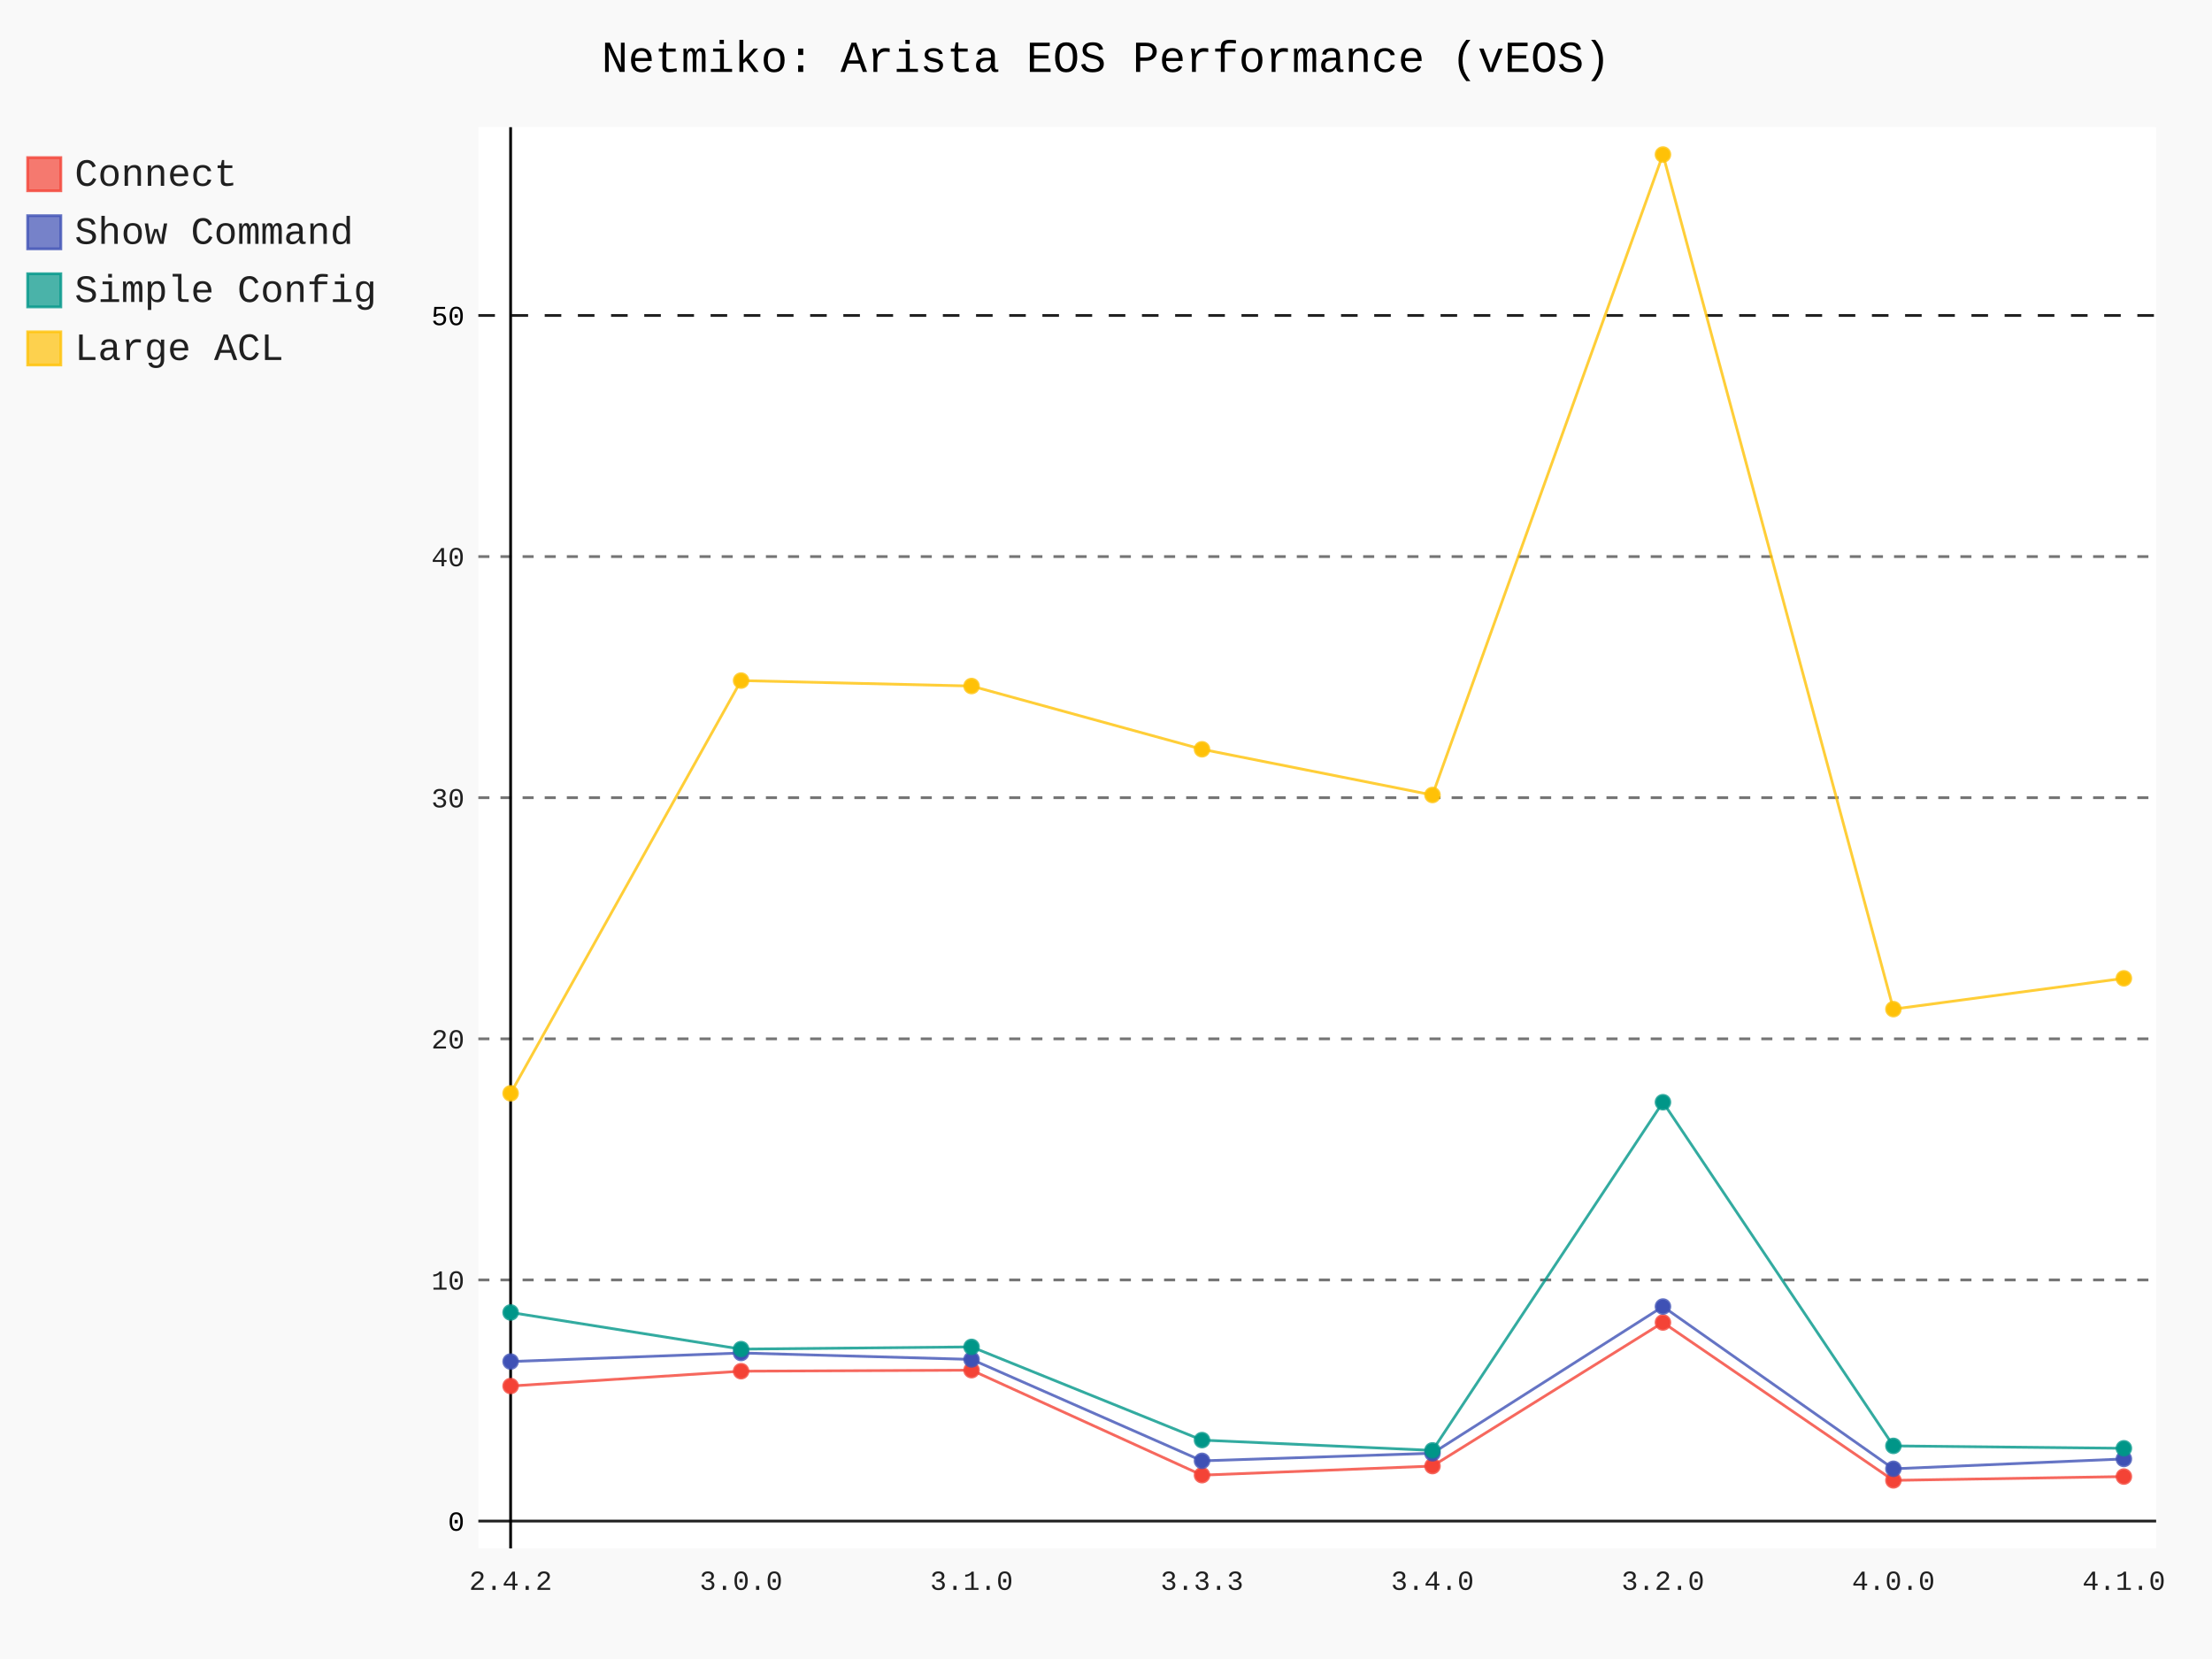
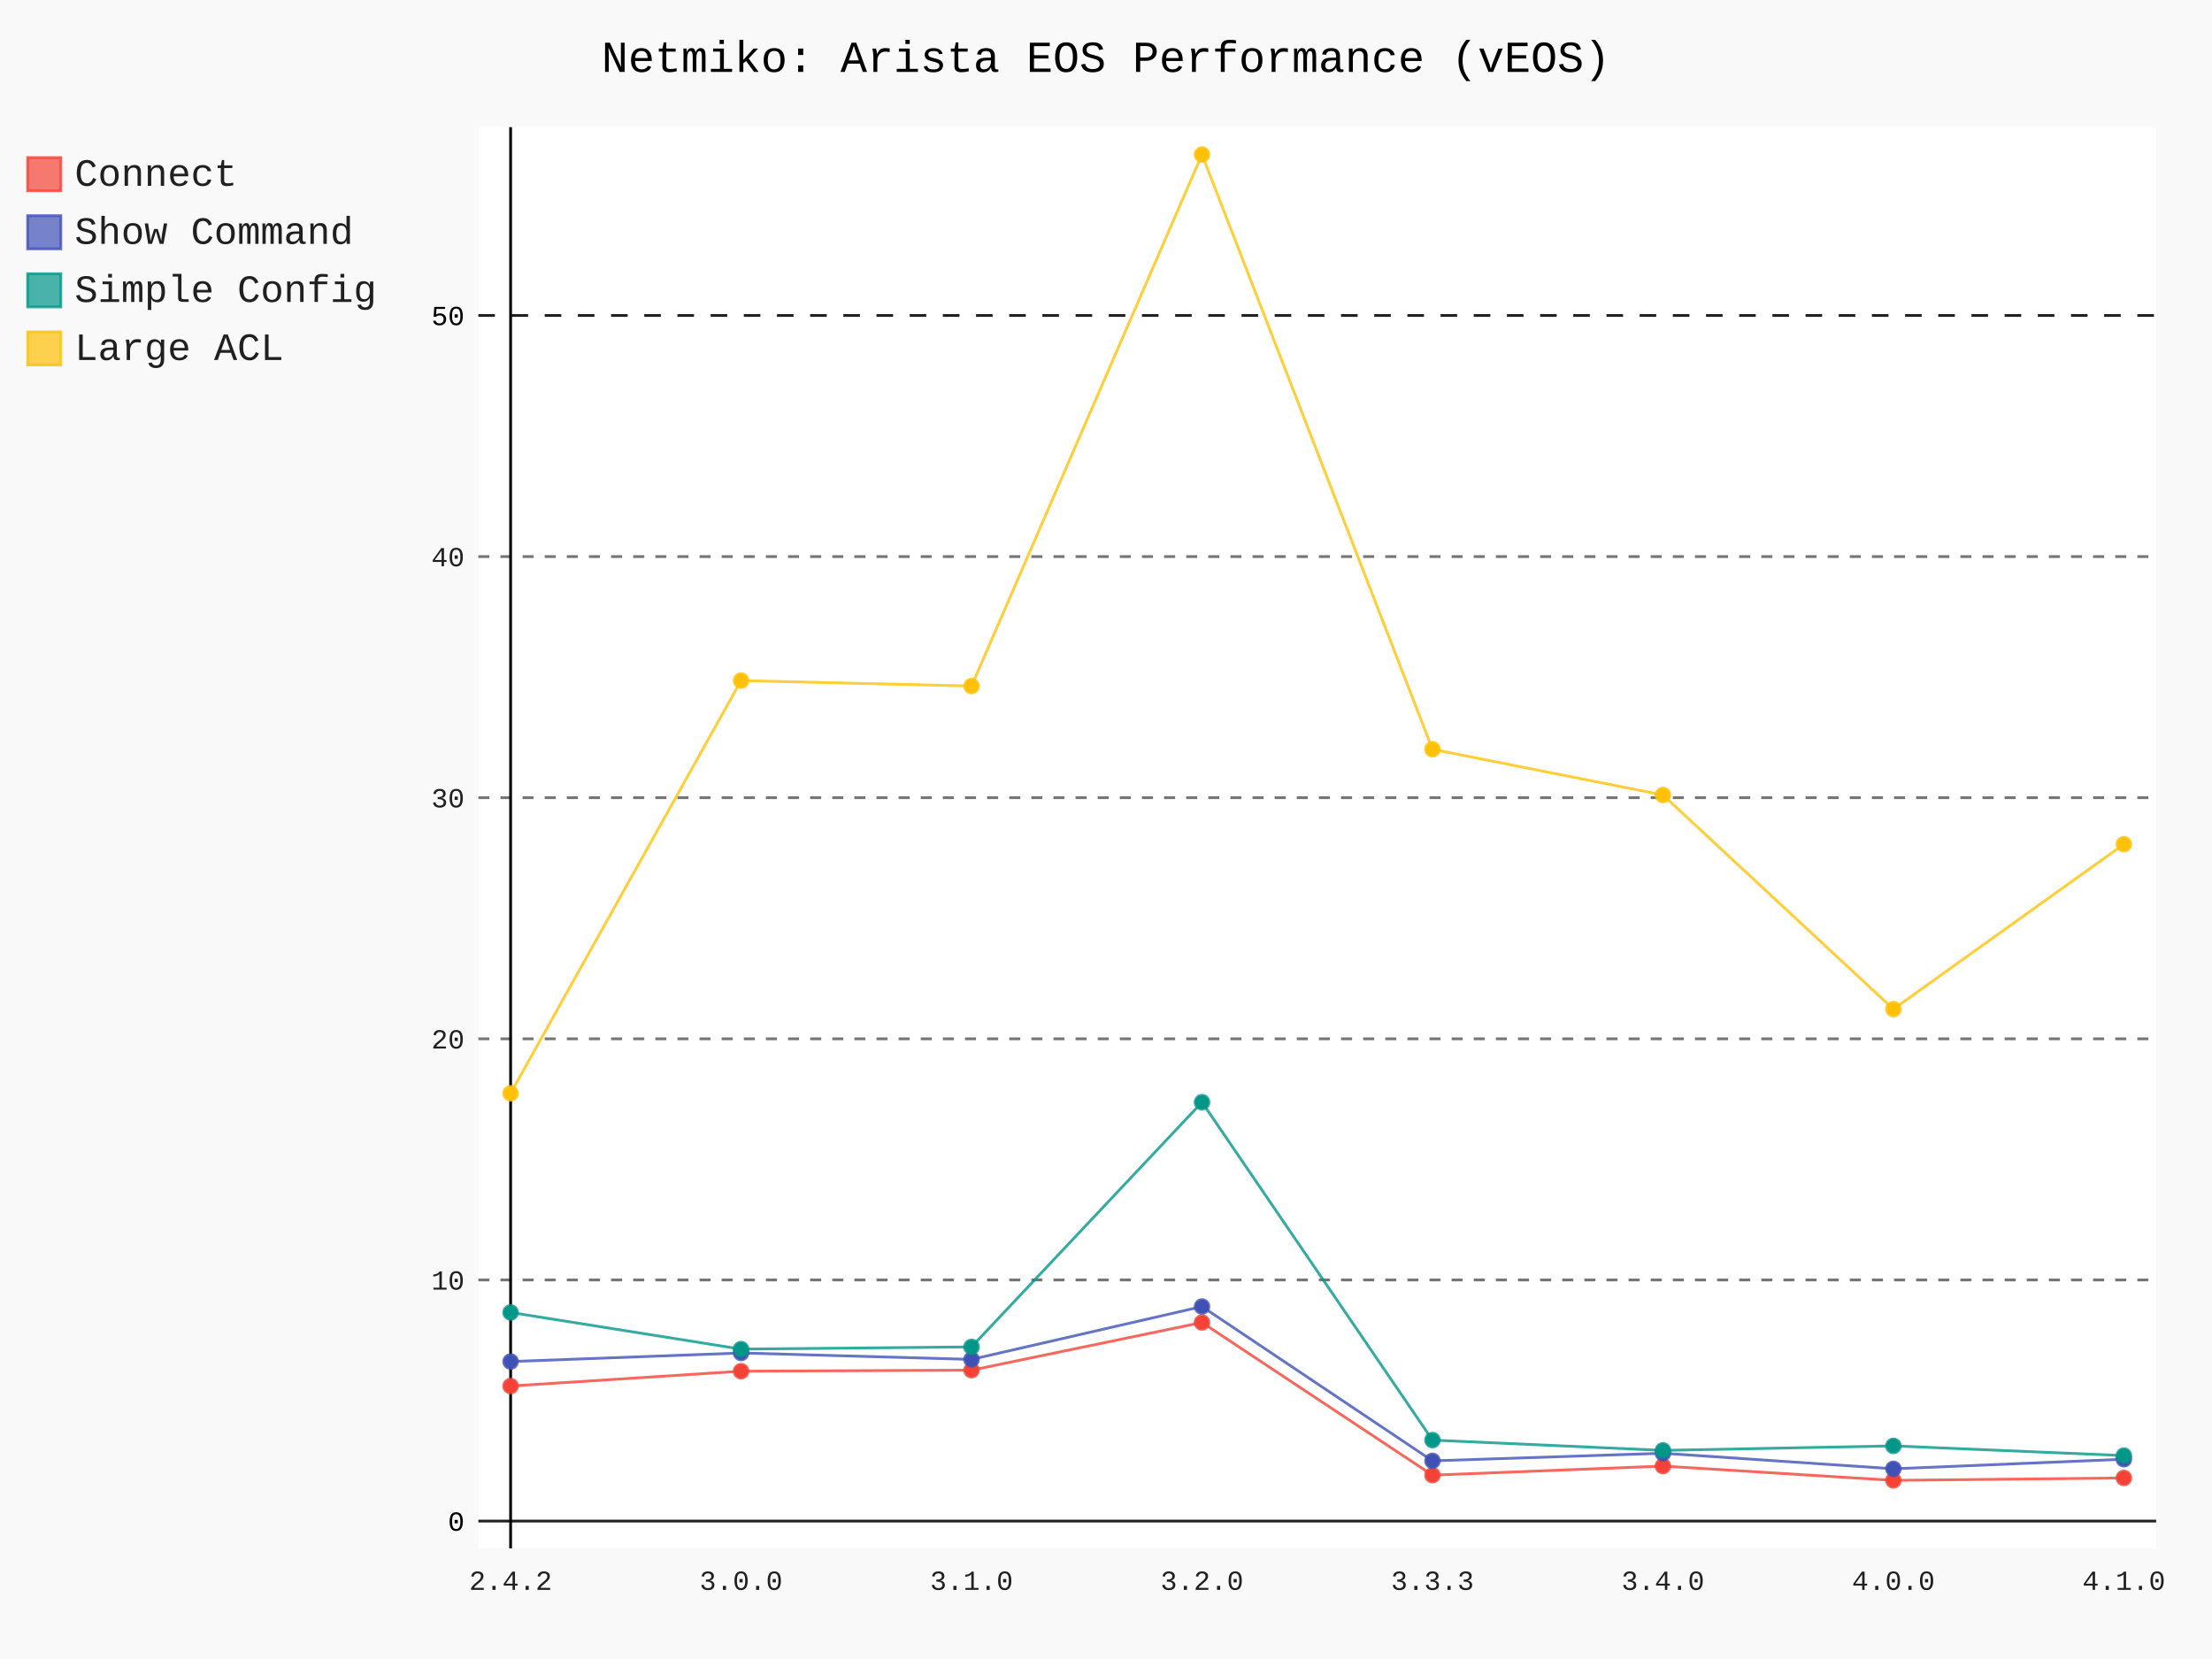
- <svg xmlns="http://www.w3.org/2000/svg" id="chart-06f300fc-fdad-4841-b152-aa1f0ec0c98b" class="pygal-chart" viewBox="0 0 800 600">
+ <svg xmlns="http://www.w3.org/2000/svg" id="chart-b6db3ace-f7c1-4337-bdae-2f672c9730c9" class="pygal-chart" viewBox="0 0 800 600">
  <defs>
-     <style type="text/css">#chart-06f300fc-fdad-4841-b152-aa1f0ec0c98b{-webkit-user-select:none;-webkit-font-smoothing:antialiased;font-family:Consolas,"Liberation Mono",Menlo,Courier,monospace}#chart-06f300fc-fdad-4841-b152-aa1f0ec0c98b .title{font-family:Consolas,"Liberation Mono",Menlo,Courier,monospace;font-size:16px}#chart-06f300fc-fdad-4841-b152-aa1f0ec0c98b .legends .legend text{font-family:Consolas,"Liberation Mono",Menlo,Courier,monospace;font-size:14px}#chart-06f300fc-fdad-4841-b152-aa1f0ec0c98b .axis text{font-family:Consolas,"Liberation Mono",Menlo,Courier,monospace;font-size:10px}#chart-06f300fc-fdad-4841-b152-aa1f0ec0c98b .axis text.major{font-family:Consolas,"Liberation Mono",Menlo,Courier,monospace;font-size:10px}#chart-06f300fc-fdad-4841-b152-aa1f0ec0c98b .text-overlay text.value{font-family:Consolas,"Liberation Mono",Menlo,Courier,monospace;font-size:16px}#chart-06f300fc-fdad-4841-b152-aa1f0ec0c98b .text-overlay text.label{font-family:Consolas,"Liberation Mono",Menlo,Courier,monospace;font-size:10px}#chart-06f300fc-fdad-4841-b152-aa1f0ec0c98b .tooltip{font-family:Consolas,"Liberation Mono",Menlo,Courier,monospace;font-size:14px}#chart-06f300fc-fdad-4841-b152-aa1f0ec0c98b text.no_data{font-family:Consolas,"Liberation Mono",Menlo,Courier,monospace;font-size:64px}
- #chart-06f300fc-fdad-4841-b152-aa1f0ec0c98b{background-color:rgba(249,249,249,1)}#chart-06f300fc-fdad-4841-b152-aa1f0ec0c98b path,#chart-06f300fc-fdad-4841-b152-aa1f0ec0c98b line,#chart-06f300fc-fdad-4841-b152-aa1f0ec0c98b rect,#chart-06f300fc-fdad-4841-b152-aa1f0ec0c98b circle{-webkit-transition:150ms;-moz-transition:150ms;transition:150ms}#chart-06f300fc-fdad-4841-b152-aa1f0ec0c98b .graph &gt; .background{fill:rgba(249,249,249,1)}#chart-06f300fc-fdad-4841-b152-aa1f0ec0c98b .plot &gt; .background{fill:rgba(255,255,255,1)}#chart-06f300fc-fdad-4841-b152-aa1f0ec0c98b .graph{fill:rgba(0,0,0,.87)}#chart-06f300fc-fdad-4841-b152-aa1f0ec0c98b text.no_data{fill:rgba(0,0,0,1)}#chart-06f300fc-fdad-4841-b152-aa1f0ec0c98b .title{fill:rgba(0,0,0,1)}#chart-06f300fc-fdad-4841-b152-aa1f0ec0c98b .legends .legend text{fill:rgba(0,0,0,.87)}#chart-06f300fc-fdad-4841-b152-aa1f0ec0c98b .legends .legend:hover text{fill:rgba(0,0,0,1)}#chart-06f300fc-fdad-4841-b152-aa1f0ec0c98b .axis .line{stroke:rgba(0,0,0,1)}#chart-06f300fc-fdad-4841-b152-aa1f0ec0c98b .axis .guide.line{stroke:rgba(0,0,0,.54)}#chart-06f300fc-fdad-4841-b152-aa1f0ec0c98b .axis .major.line{stroke:rgba(0,0,0,.87)}#chart-06f300fc-fdad-4841-b152-aa1f0ec0c98b .axis text.major{fill:rgba(0,0,0,1)}#chart-06f300fc-fdad-4841-b152-aa1f0ec0c98b .axis.y .guides:hover .guide.line,#chart-06f300fc-fdad-4841-b152-aa1f0ec0c98b .line-graph .axis.x .guides:hover .guide.line,#chart-06f300fc-fdad-4841-b152-aa1f0ec0c98b .stackedline-graph .axis.x .guides:hover .guide.line,#chart-06f300fc-fdad-4841-b152-aa1f0ec0c98b .xy-graph .axis.x .guides:hover .guide.line{stroke:rgba(0,0,0,1)}#chart-06f300fc-fdad-4841-b152-aa1f0ec0c98b .axis .guides:hover text{fill:rgba(0,0,0,1)}#chart-06f300fc-fdad-4841-b152-aa1f0ec0c98b .reactive{fill-opacity:.7;stroke-opacity:.8}#chart-06f300fc-fdad-4841-b152-aa1f0ec0c98b .ci{stroke:rgba(0,0,0,.87)}#chart-06f300fc-fdad-4841-b152-aa1f0ec0c98b .reactive.active,#chart-06f300fc-fdad-4841-b152-aa1f0ec0c98b .active .reactive{fill-opacity:.8;stroke-opacity:.9;stroke-width:4}#chart-06f300fc-fdad-4841-b152-aa1f0ec0c98b .ci .reactive.active{stroke-width:1.5}#chart-06f300fc-fdad-4841-b152-aa1f0ec0c98b .series text{fill:rgba(0,0,0,1)}#chart-06f300fc-fdad-4841-b152-aa1f0ec0c98b .tooltip rect{fill:rgba(255,255,255,1);stroke:rgba(0,0,0,1);-webkit-transition:opacity 150ms;-moz-transition:opacity 150ms;transition:opacity 150ms}#chart-06f300fc-fdad-4841-b152-aa1f0ec0c98b .tooltip .label{fill:rgba(0,0,0,.87)}#chart-06f300fc-fdad-4841-b152-aa1f0ec0c98b .tooltip .label{fill:rgba(0,0,0,.87)}#chart-06f300fc-fdad-4841-b152-aa1f0ec0c98b .tooltip .legend{font-size:.8em;fill:rgba(0,0,0,.54)}#chart-06f300fc-fdad-4841-b152-aa1f0ec0c98b .tooltip .x_label{font-size:.6em;fill:rgba(0,0,0,1)}#chart-06f300fc-fdad-4841-b152-aa1f0ec0c98b .tooltip .xlink{font-size:.5em;text-decoration:underline}#chart-06f300fc-fdad-4841-b152-aa1f0ec0c98b .tooltip .value{font-size:1.5em}#chart-06f300fc-fdad-4841-b152-aa1f0ec0c98b .bound{font-size:.5em}#chart-06f300fc-fdad-4841-b152-aa1f0ec0c98b .max-value{font-size:.75em;fill:rgba(0,0,0,.54)}#chart-06f300fc-fdad-4841-b152-aa1f0ec0c98b .map-element{fill:rgba(255,255,255,1);stroke:rgba(0,0,0,.54) !important}#chart-06f300fc-fdad-4841-b152-aa1f0ec0c98b .map-element .reactive{fill-opacity:inherit;stroke-opacity:inherit}#chart-06f300fc-fdad-4841-b152-aa1f0ec0c98b .color-0,#chart-06f300fc-fdad-4841-b152-aa1f0ec0c98b .color-0 a:visited{stroke:#F44336;fill:#F44336}#chart-06f300fc-fdad-4841-b152-aa1f0ec0c98b .color-1,#chart-06f300fc-fdad-4841-b152-aa1f0ec0c98b .color-1 a:visited{stroke:#3F51B5;fill:#3F51B5}#chart-06f300fc-fdad-4841-b152-aa1f0ec0c98b .color-2,#chart-06f300fc-fdad-4841-b152-aa1f0ec0c98b .color-2 a:visited{stroke:#009688;fill:#009688}#chart-06f300fc-fdad-4841-b152-aa1f0ec0c98b .color-3,#chart-06f300fc-fdad-4841-b152-aa1f0ec0c98b .color-3 a:visited{stroke:#FFC107;fill:#FFC107}#chart-06f300fc-fdad-4841-b152-aa1f0ec0c98b .text-overlay .color-0 text{fill:black}#chart-06f300fc-fdad-4841-b152-aa1f0ec0c98b .text-overlay .color-1 text{fill:black}#chart-06f300fc-fdad-4841-b152-aa1f0ec0c98b .text-overlay .color-2 text{fill:black}#chart-06f300fc-fdad-4841-b152-aa1f0ec0c98b .text-overlay .color-3 text{fill:black}
- #chart-06f300fc-fdad-4841-b152-aa1f0ec0c98b text.no_data{text-anchor:middle}#chart-06f300fc-fdad-4841-b152-aa1f0ec0c98b .guide.line{fill:none}#chart-06f300fc-fdad-4841-b152-aa1f0ec0c98b .centered{text-anchor:middle}#chart-06f300fc-fdad-4841-b152-aa1f0ec0c98b .title{text-anchor:middle}#chart-06f300fc-fdad-4841-b152-aa1f0ec0c98b .legends .legend text{fill-opacity:1}#chart-06f300fc-fdad-4841-b152-aa1f0ec0c98b .axis.x text{text-anchor:middle}#chart-06f300fc-fdad-4841-b152-aa1f0ec0c98b .axis.x:not(.web) text[transform]{text-anchor:start}#chart-06f300fc-fdad-4841-b152-aa1f0ec0c98b .axis.x:not(.web) text[transform].backwards{text-anchor:end}#chart-06f300fc-fdad-4841-b152-aa1f0ec0c98b .axis.y text{text-anchor:end}#chart-06f300fc-fdad-4841-b152-aa1f0ec0c98b .axis.y text[transform].backwards{text-anchor:start}#chart-06f300fc-fdad-4841-b152-aa1f0ec0c98b .axis.y2 text{text-anchor:start}#chart-06f300fc-fdad-4841-b152-aa1f0ec0c98b .axis.y2 text[transform].backwards{text-anchor:end}#chart-06f300fc-fdad-4841-b152-aa1f0ec0c98b .axis .guide.line{stroke-dasharray:4,4}#chart-06f300fc-fdad-4841-b152-aa1f0ec0c98b .axis .major.guide.line{stroke-dasharray:6,6}#chart-06f300fc-fdad-4841-b152-aa1f0ec0c98b .horizontal .axis.y .guide.line,#chart-06f300fc-fdad-4841-b152-aa1f0ec0c98b .horizontal .axis.y2 .guide.line,#chart-06f300fc-fdad-4841-b152-aa1f0ec0c98b .vertical .axis.x .guide.line{opacity:0}#chart-06f300fc-fdad-4841-b152-aa1f0ec0c98b .horizontal .axis.always_show .guide.line,#chart-06f300fc-fdad-4841-b152-aa1f0ec0c98b .vertical .axis.always_show .guide.line{opacity:1 !important}#chart-06f300fc-fdad-4841-b152-aa1f0ec0c98b .axis.y .guides:hover .guide.line,#chart-06f300fc-fdad-4841-b152-aa1f0ec0c98b .axis.y2 .guides:hover .guide.line,#chart-06f300fc-fdad-4841-b152-aa1f0ec0c98b .axis.x .guides:hover .guide.line{opacity:1}#chart-06f300fc-fdad-4841-b152-aa1f0ec0c98b .axis .guides:hover text{opacity:1}#chart-06f300fc-fdad-4841-b152-aa1f0ec0c98b .nofill{fill:none}#chart-06f300fc-fdad-4841-b152-aa1f0ec0c98b .subtle-fill{fill-opacity:.2}#chart-06f300fc-fdad-4841-b152-aa1f0ec0c98b .dot{stroke-width:1px;fill-opacity:1}#chart-06f300fc-fdad-4841-b152-aa1f0ec0c98b .dot.active{stroke-width:5px}#chart-06f300fc-fdad-4841-b152-aa1f0ec0c98b .dot.negative{fill:transparent}#chart-06f300fc-fdad-4841-b152-aa1f0ec0c98b text,#chart-06f300fc-fdad-4841-b152-aa1f0ec0c98b tspan{stroke:none !important}#chart-06f300fc-fdad-4841-b152-aa1f0ec0c98b .series text.active{opacity:1}#chart-06f300fc-fdad-4841-b152-aa1f0ec0c98b .tooltip rect{fill-opacity:.95;stroke-width:.5}#chart-06f300fc-fdad-4841-b152-aa1f0ec0c98b .tooltip text{fill-opacity:1}#chart-06f300fc-fdad-4841-b152-aa1f0ec0c98b .showable{visibility:hidden}#chart-06f300fc-fdad-4841-b152-aa1f0ec0c98b .showable.shown{visibility:visible}#chart-06f300fc-fdad-4841-b152-aa1f0ec0c98b .gauge-background{fill:rgba(229,229,229,1);stroke:none}#chart-06f300fc-fdad-4841-b152-aa1f0ec0c98b .bg-lines{stroke:rgba(249,249,249,1);stroke-width:2px}</style>
+     <style type="text/css">#chart-b6db3ace-f7c1-4337-bdae-2f672c9730c9{-webkit-user-select:none;-webkit-font-smoothing:antialiased;font-family:Consolas,"Liberation Mono",Menlo,Courier,monospace}#chart-b6db3ace-f7c1-4337-bdae-2f672c9730c9 .title{font-family:Consolas,"Liberation Mono",Menlo,Courier,monospace;font-size:16px}#chart-b6db3ace-f7c1-4337-bdae-2f672c9730c9 .legends .legend text{font-family:Consolas,"Liberation Mono",Menlo,Courier,monospace;font-size:14px}#chart-b6db3ace-f7c1-4337-bdae-2f672c9730c9 .axis text{font-family:Consolas,"Liberation Mono",Menlo,Courier,monospace;font-size:10px}#chart-b6db3ace-f7c1-4337-bdae-2f672c9730c9 .axis text.major{font-family:Consolas,"Liberation Mono",Menlo,Courier,monospace;font-size:10px}#chart-b6db3ace-f7c1-4337-bdae-2f672c9730c9 .text-overlay text.value{font-family:Consolas,"Liberation Mono",Menlo,Courier,monospace;font-size:16px}#chart-b6db3ace-f7c1-4337-bdae-2f672c9730c9 .text-overlay text.label{font-family:Consolas,"Liberation Mono",Menlo,Courier,monospace;font-size:10px}#chart-b6db3ace-f7c1-4337-bdae-2f672c9730c9 .tooltip{font-family:Consolas,"Liberation Mono",Menlo,Courier,monospace;font-size:14px}#chart-b6db3ace-f7c1-4337-bdae-2f672c9730c9 text.no_data{font-family:Consolas,"Liberation Mono",Menlo,Courier,monospace;font-size:64px}
+ #chart-b6db3ace-f7c1-4337-bdae-2f672c9730c9{background-color:rgba(249,249,249,1)}#chart-b6db3ace-f7c1-4337-bdae-2f672c9730c9 path,#chart-b6db3ace-f7c1-4337-bdae-2f672c9730c9 line,#chart-b6db3ace-f7c1-4337-bdae-2f672c9730c9 rect,#chart-b6db3ace-f7c1-4337-bdae-2f672c9730c9 circle{-webkit-transition:150ms;-moz-transition:150ms;transition:150ms}#chart-b6db3ace-f7c1-4337-bdae-2f672c9730c9 .graph &gt; .background{fill:rgba(249,249,249,1)}#chart-b6db3ace-f7c1-4337-bdae-2f672c9730c9 .plot &gt; .background{fill:rgba(255,255,255,1)}#chart-b6db3ace-f7c1-4337-bdae-2f672c9730c9 .graph{fill:rgba(0,0,0,.87)}#chart-b6db3ace-f7c1-4337-bdae-2f672c9730c9 text.no_data{fill:rgba(0,0,0,1)}#chart-b6db3ace-f7c1-4337-bdae-2f672c9730c9 .title{fill:rgba(0,0,0,1)}#chart-b6db3ace-f7c1-4337-bdae-2f672c9730c9 .legends .legend text{fill:rgba(0,0,0,.87)}#chart-b6db3ace-f7c1-4337-bdae-2f672c9730c9 .legends .legend:hover text{fill:rgba(0,0,0,1)}#chart-b6db3ace-f7c1-4337-bdae-2f672c9730c9 .axis .line{stroke:rgba(0,0,0,1)}#chart-b6db3ace-f7c1-4337-bdae-2f672c9730c9 .axis .guide.line{stroke:rgba(0,0,0,.54)}#chart-b6db3ace-f7c1-4337-bdae-2f672c9730c9 .axis .major.line{stroke:rgba(0,0,0,.87)}#chart-b6db3ace-f7c1-4337-bdae-2f672c9730c9 .axis text.major{fill:rgba(0,0,0,1)}#chart-b6db3ace-f7c1-4337-bdae-2f672c9730c9 .axis.y .guides:hover .guide.line,#chart-b6db3ace-f7c1-4337-bdae-2f672c9730c9 .line-graph .axis.x .guides:hover .guide.line,#chart-b6db3ace-f7c1-4337-bdae-2f672c9730c9 .stackedline-graph .axis.x .guides:hover .guide.line,#chart-b6db3ace-f7c1-4337-bdae-2f672c9730c9 .xy-graph .axis.x .guides:hover .guide.line{stroke:rgba(0,0,0,1)}#chart-b6db3ace-f7c1-4337-bdae-2f672c9730c9 .axis .guides:hover text{fill:rgba(0,0,0,1)}#chart-b6db3ace-f7c1-4337-bdae-2f672c9730c9 .reactive{fill-opacity:.7;stroke-opacity:.8}#chart-b6db3ace-f7c1-4337-bdae-2f672c9730c9 .ci{stroke:rgba(0,0,0,.87)}#chart-b6db3ace-f7c1-4337-bdae-2f672c9730c9 .reactive.active,#chart-b6db3ace-f7c1-4337-bdae-2f672c9730c9 .active .reactive{fill-opacity:.8;stroke-opacity:.9;stroke-width:4}#chart-b6db3ace-f7c1-4337-bdae-2f672c9730c9 .ci .reactive.active{stroke-width:1.5}#chart-b6db3ace-f7c1-4337-bdae-2f672c9730c9 .series text{fill:rgba(0,0,0,1)}#chart-b6db3ace-f7c1-4337-bdae-2f672c9730c9 .tooltip rect{fill:rgba(255,255,255,1);stroke:rgba(0,0,0,1);-webkit-transition:opacity 150ms;-moz-transition:opacity 150ms;transition:opacity 150ms}#chart-b6db3ace-f7c1-4337-bdae-2f672c9730c9 .tooltip .label{fill:rgba(0,0,0,.87)}#chart-b6db3ace-f7c1-4337-bdae-2f672c9730c9 .tooltip .label{fill:rgba(0,0,0,.87)}#chart-b6db3ace-f7c1-4337-bdae-2f672c9730c9 .tooltip .legend{font-size:.8em;fill:rgba(0,0,0,.54)}#chart-b6db3ace-f7c1-4337-bdae-2f672c9730c9 .tooltip .x_label{font-size:.6em;fill:rgba(0,0,0,1)}#chart-b6db3ace-f7c1-4337-bdae-2f672c9730c9 .tooltip .xlink{font-size:.5em;text-decoration:underline}#chart-b6db3ace-f7c1-4337-bdae-2f672c9730c9 .tooltip .value{font-size:1.5em}#chart-b6db3ace-f7c1-4337-bdae-2f672c9730c9 .bound{font-size:.5em}#chart-b6db3ace-f7c1-4337-bdae-2f672c9730c9 .max-value{font-size:.75em;fill:rgba(0,0,0,.54)}#chart-b6db3ace-f7c1-4337-bdae-2f672c9730c9 .map-element{fill:rgba(255,255,255,1);stroke:rgba(0,0,0,.54) !important}#chart-b6db3ace-f7c1-4337-bdae-2f672c9730c9 .map-element .reactive{fill-opacity:inherit;stroke-opacity:inherit}#chart-b6db3ace-f7c1-4337-bdae-2f672c9730c9 .color-0,#chart-b6db3ace-f7c1-4337-bdae-2f672c9730c9 .color-0 a:visited{stroke:#F44336;fill:#F44336}#chart-b6db3ace-f7c1-4337-bdae-2f672c9730c9 .color-1,#chart-b6db3ace-f7c1-4337-bdae-2f672c9730c9 .color-1 a:visited{stroke:#3F51B5;fill:#3F51B5}#chart-b6db3ace-f7c1-4337-bdae-2f672c9730c9 .color-2,#chart-b6db3ace-f7c1-4337-bdae-2f672c9730c9 .color-2 a:visited{stroke:#009688;fill:#009688}#chart-b6db3ace-f7c1-4337-bdae-2f672c9730c9 .color-3,#chart-b6db3ace-f7c1-4337-bdae-2f672c9730c9 .color-3 a:visited{stroke:#FFC107;fill:#FFC107}#chart-b6db3ace-f7c1-4337-bdae-2f672c9730c9 .text-overlay .color-0 text{fill:black}#chart-b6db3ace-f7c1-4337-bdae-2f672c9730c9 .text-overlay .color-1 text{fill:black}#chart-b6db3ace-f7c1-4337-bdae-2f672c9730c9 .text-overlay .color-2 text{fill:black}#chart-b6db3ace-f7c1-4337-bdae-2f672c9730c9 .text-overlay .color-3 text{fill:black}
+ #chart-b6db3ace-f7c1-4337-bdae-2f672c9730c9 text.no_data{text-anchor:middle}#chart-b6db3ace-f7c1-4337-bdae-2f672c9730c9 .guide.line{fill:none}#chart-b6db3ace-f7c1-4337-bdae-2f672c9730c9 .centered{text-anchor:middle}#chart-b6db3ace-f7c1-4337-bdae-2f672c9730c9 .title{text-anchor:middle}#chart-b6db3ace-f7c1-4337-bdae-2f672c9730c9 .legends .legend text{fill-opacity:1}#chart-b6db3ace-f7c1-4337-bdae-2f672c9730c9 .axis.x text{text-anchor:middle}#chart-b6db3ace-f7c1-4337-bdae-2f672c9730c9 .axis.x:not(.web) text[transform]{text-anchor:start}#chart-b6db3ace-f7c1-4337-bdae-2f672c9730c9 .axis.x:not(.web) text[transform].backwards{text-anchor:end}#chart-b6db3ace-f7c1-4337-bdae-2f672c9730c9 .axis.y text{text-anchor:end}#chart-b6db3ace-f7c1-4337-bdae-2f672c9730c9 .axis.y text[transform].backwards{text-anchor:start}#chart-b6db3ace-f7c1-4337-bdae-2f672c9730c9 .axis.y2 text{text-anchor:start}#chart-b6db3ace-f7c1-4337-bdae-2f672c9730c9 .axis.y2 text[transform].backwards{text-anchor:end}#chart-b6db3ace-f7c1-4337-bdae-2f672c9730c9 .axis .guide.line{stroke-dasharray:4,4}#chart-b6db3ace-f7c1-4337-bdae-2f672c9730c9 .axis .major.guide.line{stroke-dasharray:6,6}#chart-b6db3ace-f7c1-4337-bdae-2f672c9730c9 .horizontal .axis.y .guide.line,#chart-b6db3ace-f7c1-4337-bdae-2f672c9730c9 .horizontal .axis.y2 .guide.line,#chart-b6db3ace-f7c1-4337-bdae-2f672c9730c9 .vertical .axis.x .guide.line{opacity:0}#chart-b6db3ace-f7c1-4337-bdae-2f672c9730c9 .horizontal .axis.always_show .guide.line,#chart-b6db3ace-f7c1-4337-bdae-2f672c9730c9 .vertical .axis.always_show .guide.line{opacity:1 !important}#chart-b6db3ace-f7c1-4337-bdae-2f672c9730c9 .axis.y .guides:hover .guide.line,#chart-b6db3ace-f7c1-4337-bdae-2f672c9730c9 .axis.y2 .guides:hover .guide.line,#chart-b6db3ace-f7c1-4337-bdae-2f672c9730c9 .axis.x .guides:hover .guide.line{opacity:1}#chart-b6db3ace-f7c1-4337-bdae-2f672c9730c9 .axis .guides:hover text{opacity:1}#chart-b6db3ace-f7c1-4337-bdae-2f672c9730c9 .nofill{fill:none}#chart-b6db3ace-f7c1-4337-bdae-2f672c9730c9 .subtle-fill{fill-opacity:.2}#chart-b6db3ace-f7c1-4337-bdae-2f672c9730c9 .dot{stroke-width:1px;fill-opacity:1}#chart-b6db3ace-f7c1-4337-bdae-2f672c9730c9 .dot.active{stroke-width:5px}#chart-b6db3ace-f7c1-4337-bdae-2f672c9730c9 .dot.negative{fill:transparent}#chart-b6db3ace-f7c1-4337-bdae-2f672c9730c9 text,#chart-b6db3ace-f7c1-4337-bdae-2f672c9730c9 tspan{stroke:none !important}#chart-b6db3ace-f7c1-4337-bdae-2f672c9730c9 .series text.active{opacity:1}#chart-b6db3ace-f7c1-4337-bdae-2f672c9730c9 .tooltip rect{fill-opacity:.95;stroke-width:.5}#chart-b6db3ace-f7c1-4337-bdae-2f672c9730c9 .tooltip text{fill-opacity:1}#chart-b6db3ace-f7c1-4337-bdae-2f672c9730c9 .showable{visibility:hidden}#chart-b6db3ace-f7c1-4337-bdae-2f672c9730c9 .showable.shown{visibility:visible}#chart-b6db3ace-f7c1-4337-bdae-2f672c9730c9 .gauge-background{fill:rgba(229,229,229,1);stroke:none}#chart-b6db3ace-f7c1-4337-bdae-2f672c9730c9 .bg-lines{stroke:rgba(249,249,249,1);stroke-width:2px}</style>
  </defs>
  <g class="graph line-graph vertical">
    <rect x="0" y="0" width="800" height="600" class="background" />
    <g transform="translate(173, 46)" class="plot">
      <rect x="0" y="0" width="606.8" height="514" class="background" />
      <g class="axis y always_show">
        <g class="guides">
          <path d="M0 504.115 h606.8" class="axis major line" />
          <text x="-5" y="507.615" class="major">0</text>
        </g>
        <g class="guides">
          <path d="M0 416.91 h606.8" class="guide line" />
          <text x="-5" y="420.41" class="">10</text>
        </g>
        <g class="guides">
          <path d="M0 329.705 h606.8" class="guide line" />
          <text x="-5" y="333.205" class="">20</text>
        </g>
        <g class="guides">
          <path d="M0 242.5 h606.8" class="guide line" />
          <text x="-5" y="246" class="">30</text>
        </g>
        <g class="guides">
          <path d="M0 155.295 h606.8" class="guide line" />
          <text x="-5" y="158.795" class="">40</text>
        </g>
        <g class="guides">
          <path d="M0 68.09 h606.8" class="major guide line" />
          <text x="-5" y="71.59" class="major">50</text>
        </g>
      </g>
      <g class="axis x">
        <g class="guides">
          <path d="M11.669 0 v514" class="line" />
          <text x="11.669" y="529.0" class="">2.4.2</text>
        </g>
        <g class="guides">
          <path d="M95.021 0 v514" class="guide line" />
          <text x="95.021" y="529.0" class="">3.0.0</text>
        </g>
        <g class="guides">
          <path d="M178.373 0 v514" class="guide line" />
          <text x="178.373" y="529.0" class="">3.1.0</text>
        </g>
        <g class="guides">
          <path d="M261.724 0 v514" class="guide line" />
-           <text x="261.724" y="529.0" class="">3.3.3</text>
+           <text x="261.724" y="529.0" class="">3.2.0</text>
        </g>
        <g class="guides">
          <path d="M345.076 0 v514" class="guide line" />
-           <text x="345.076" y="529.0" class="">3.4.0</text>
+           <text x="345.076" y="529.0" class="">3.3.3</text>
        </g>
        <g class="guides">
          <path d="M428.427 0 v514" class="guide line" />
-           <text x="428.427" y="529.0" class="">3.2.0</text>
+           <text x="428.427" y="529.0" class="">3.4.0</text>
        </g>
        <g class="guides">
          <path d="M511.779 0 v514" class="guide line" />
          <text x="511.779" y="529.0" class="">4.0.0</text>
        </g>
        <g class="guides">
          <path d="M595.131 0 v514" class="guide line" />
          <text x="595.131" y="529.0" class="">4.1.0</text>
        </g>
      </g>
      <g class="series serie-0 color-0">
-         <path d="M11.669 455.273 L95.021 449.912 178.373 449.542 261.724 487.509 345.076 484.226 428.427 432.292 511.779 489.397 595.131 488.025" class="line reactive nofill" />
+         <path d="M11.669 455.273 L95.021 449.912 178.373 449.542 261.724 432.292 345.076 487.509 428.427 484.226 511.779 489.397 595.131 488.521" class="line reactive nofill" />
      </g>
      <g class="series serie-1 color-1">
-         <path d="M11.669 446.421 L95.021 443.324 178.373 445.648 261.724 482.339 345.076 479.586 428.427 426.527 511.779 485.212 595.131 481.644" class="line reactive nofill" />
+         <path d="M11.669 446.421 L95.021 443.324 178.373 445.648 261.724 426.527 345.076 482.339 428.427 479.586 511.779 485.212 595.131 481.756" class="line reactive nofill" />
      </g>
      <g class="series serie-2 color-2">
-         <path d="M11.669 428.671 L95.021 441.93 178.373 441.126 261.724 474.835 345.076 478.557 428.427 352.629 511.779 476.928 595.131 477.799" class="line reactive nofill" />
+         <path d="M11.669 428.671 L95.021 441.93 178.373 441.126 261.724 352.629 345.076 474.835 428.427 478.557 511.779 476.928 595.131 480.437" class="line reactive nofill" />
      </g>
      <g class="series serie-3 color-3">
-         <path d="M11.669 349.417 L95.021 200.145 178.373 202.117 261.724 224.987 345.076 241.522 428.427 9.885 511.779 318.966 595.131 307.826" class="line reactive nofill" />
+         <path d="M11.669 349.417 L95.021 200.145 178.373 202.117 261.724 9.885 345.076 224.987 428.427 241.522 511.779 318.966 595.131 259.311" class="line reactive nofill" />
      </g>
    </g>
    <g class="titles">
      <text x="400.0" y="26" class="title plot_title">Netmiko: Arista EOS Performance (vEOS)</text>
    </g>
    <g transform="translate(173, 46)" class="plot overlay">
      <g class="series serie-0 color-0">
        <g class="dots">
          <circle cx="11.669" cy="455.273" r="2.5" class="dot reactive tooltip-trigger" />
        </g>
        <g class="dots">
          <circle cx="95.021" cy="449.912" r="2.5" class="dot reactive tooltip-trigger" />
        </g>
        <g class="dots">
          <circle cx="178.373" cy="449.542" r="2.5" class="dot reactive tooltip-trigger" />
        </g>
        <g class="dots">
-           <circle cx="261.724" cy="487.509" r="2.5" class="dot reactive tooltip-trigger" />
-         </g>
-         <g class="dots">
-           <circle cx="345.076" cy="484.226" r="2.5" class="dot reactive tooltip-trigger" />
-         </g>
-         <g class="dots">
-           <circle cx="428.427" cy="432.292" r="2.5" class="dot reactive tooltip-trigger" />
+           <circle cx="261.724" cy="432.292" r="2.5" class="dot reactive tooltip-trigger" />
+         </g>
+         <g class="dots">
+           <circle cx="345.076" cy="487.509" r="2.5" class="dot reactive tooltip-trigger" />
+         </g>
+         <g class="dots">
+           <circle cx="428.427" cy="484.226" r="2.5" class="dot reactive tooltip-trigger" />
        </g>
        <g class="dots">
          <circle cx="511.779" cy="489.397" r="2.5" class="dot reactive tooltip-trigger" />
        </g>
        <g class="dots">
-           <circle cx="595.131" cy="488.025" r="2.5" class="dot reactive tooltip-trigger" />
+           <circle cx="595.131" cy="488.521" r="2.5" class="dot reactive tooltip-trigger" />
        </g>
      </g>
      <g class="series serie-1 color-1">
        <g class="dots">
          <circle cx="11.669" cy="446.421" r="2.5" class="dot reactive tooltip-trigger" />
        </g>
        <g class="dots">
          <circle cx="95.021" cy="443.324" r="2.5" class="dot reactive tooltip-trigger" />
        </g>
        <g class="dots">
          <circle cx="178.373" cy="445.648" r="2.5" class="dot reactive tooltip-trigger" />
        </g>
        <g class="dots">
-           <circle cx="261.724" cy="482.339" r="2.5" class="dot reactive tooltip-trigger" />
-         </g>
-         <g class="dots">
-           <circle cx="345.076" cy="479.586" r="2.5" class="dot reactive tooltip-trigger" />
-         </g>
-         <g class="dots">
-           <circle cx="428.427" cy="426.527" r="2.5" class="dot reactive tooltip-trigger" />
+           <circle cx="261.724" cy="426.527" r="2.5" class="dot reactive tooltip-trigger" />
+         </g>
+         <g class="dots">
+           <circle cx="345.076" cy="482.339" r="2.5" class="dot reactive tooltip-trigger" />
+         </g>
+         <g class="dots">
+           <circle cx="428.427" cy="479.586" r="2.5" class="dot reactive tooltip-trigger" />
        </g>
        <g class="dots">
          <circle cx="511.779" cy="485.212" r="2.5" class="dot reactive tooltip-trigger" />
        </g>
        <g class="dots">
-           <circle cx="595.131" cy="481.644" r="2.5" class="dot reactive tooltip-trigger" />
+           <circle cx="595.131" cy="481.756" r="2.5" class="dot reactive tooltip-trigger" />
        </g>
      </g>
      <g class="series serie-2 color-2">
        <g class="dots">
          <circle cx="11.669" cy="428.671" r="2.5" class="dot reactive tooltip-trigger" />
        </g>
        <g class="dots">
          <circle cx="95.021" cy="441.93" r="2.5" class="dot reactive tooltip-trigger" />
        </g>
        <g class="dots">
          <circle cx="178.373" cy="441.126" r="2.5" class="dot reactive tooltip-trigger" />
        </g>
        <g class="dots">
-           <circle cx="261.724" cy="474.835" r="2.5" class="dot reactive tooltip-trigger" />
-         </g>
-         <g class="dots">
-           <circle cx="345.076" cy="478.557" r="2.5" class="dot reactive tooltip-trigger" />
-         </g>
-         <g class="dots">
-           <circle cx="428.427" cy="352.629" r="2.5" class="dot reactive tooltip-trigger" />
+           <circle cx="261.724" cy="352.629" r="2.5" class="dot reactive tooltip-trigger" />
+         </g>
+         <g class="dots">
+           <circle cx="345.076" cy="474.835" r="2.5" class="dot reactive tooltip-trigger" />
+         </g>
+         <g class="dots">
+           <circle cx="428.427" cy="478.557" r="2.5" class="dot reactive tooltip-trigger" />
        </g>
        <g class="dots">
          <circle cx="511.779" cy="476.928" r="2.5" class="dot reactive tooltip-trigger" />
        </g>
        <g class="dots">
-           <circle cx="595.131" cy="477.799" r="2.5" class="dot reactive tooltip-trigger" />
+           <circle cx="595.131" cy="480.437" r="2.5" class="dot reactive tooltip-trigger" />
        </g>
      </g>
      <g class="series serie-3 color-3">
        <g class="dots">
          <circle cx="11.669" cy="349.417" r="2.5" class="dot reactive tooltip-trigger" />
        </g>
        <g class="dots">
          <circle cx="95.021" cy="200.145" r="2.5" class="dot reactive tooltip-trigger" />
        </g>
        <g class="dots">
          <circle cx="178.373" cy="202.117" r="2.5" class="dot reactive tooltip-trigger" />
        </g>
        <g class="dots">
-           <circle cx="261.724" cy="224.987" r="2.5" class="dot reactive tooltip-trigger" />
-         </g>
-         <g class="dots">
-           <circle cx="345.076" cy="241.522" r="2.5" class="dot reactive tooltip-trigger" />
-         </g>
-         <g class="dots">
-           <circle cx="428.427" cy="9.885" r="2.5" class="dot reactive tooltip-trigger" />
+           <circle cx="261.724" cy="9.885" r="2.5" class="dot reactive tooltip-trigger" />
+         </g>
+         <g class="dots">
+           <circle cx="345.076" cy="224.987" r="2.5" class="dot reactive tooltip-trigger" />
+         </g>
+         <g class="dots">
+           <circle cx="428.427" cy="241.522" r="2.5" class="dot reactive tooltip-trigger" />
        </g>
        <g class="dots">
          <circle cx="511.779" cy="318.966" r="2.5" class="dot reactive tooltip-trigger" />
        </g>
        <g class="dots">
-           <circle cx="595.131" cy="307.826" r="2.5" class="dot reactive tooltip-trigger" />
+           <circle cx="595.131" cy="259.311" r="2.5" class="dot reactive tooltip-trigger" />
        </g>
      </g>
    </g>
    <g transform="translate(173, 46)" class="plot text-overlay">
      <g class="series serie-0 color-0" />
      <g class="series serie-1 color-1" />
      <g class="series serie-2 color-2" />
      <g class="series serie-3 color-3" />
    </g>
    <g transform="translate(173, 46)" class="plot tooltip-overlay">
      <g transform="translate(0 0)" style="opacity: 0" class="tooltip">
        <rect rx="0" ry="0" width="0" height="0" class="tooltip-box" />
        <g class="text" />
      </g>
    </g>
    <g transform="translate(10, 56)" class="legends">
      <g id="activate-serie-0" class="legend reactive activate-serie">
        <rect x="0.0" y="1.0" width="12" height="12" class="color-0 reactive" />
        <text x="17.0" y="11.2">Connect</text>
      </g>
      <g id="activate-serie-1" class="legend reactive activate-serie">
        <rect x="0.0" y="22.0" width="12" height="12" class="color-1 reactive" />
        <text x="17.0" y="32.2">Show Command</text>
      </g>
      <g id="activate-serie-2" class="legend reactive activate-serie">
        <rect x="0.0" y="43.0" width="12" height="12" class="color-2 reactive" />
        <text x="17.0" y="53.2">Simple Config</text>
      </g>
      <g id="activate-serie-3" class="legend reactive activate-serie">
        <rect x="0.0" y="64.0" width="12" height="12" class="color-3 reactive" />
        <text x="17.0" y="74.2">Large ACL</text>
      </g>
    </g>
    <g transform="translate(790, 56)" class="legends" />
  </g>
</svg>
